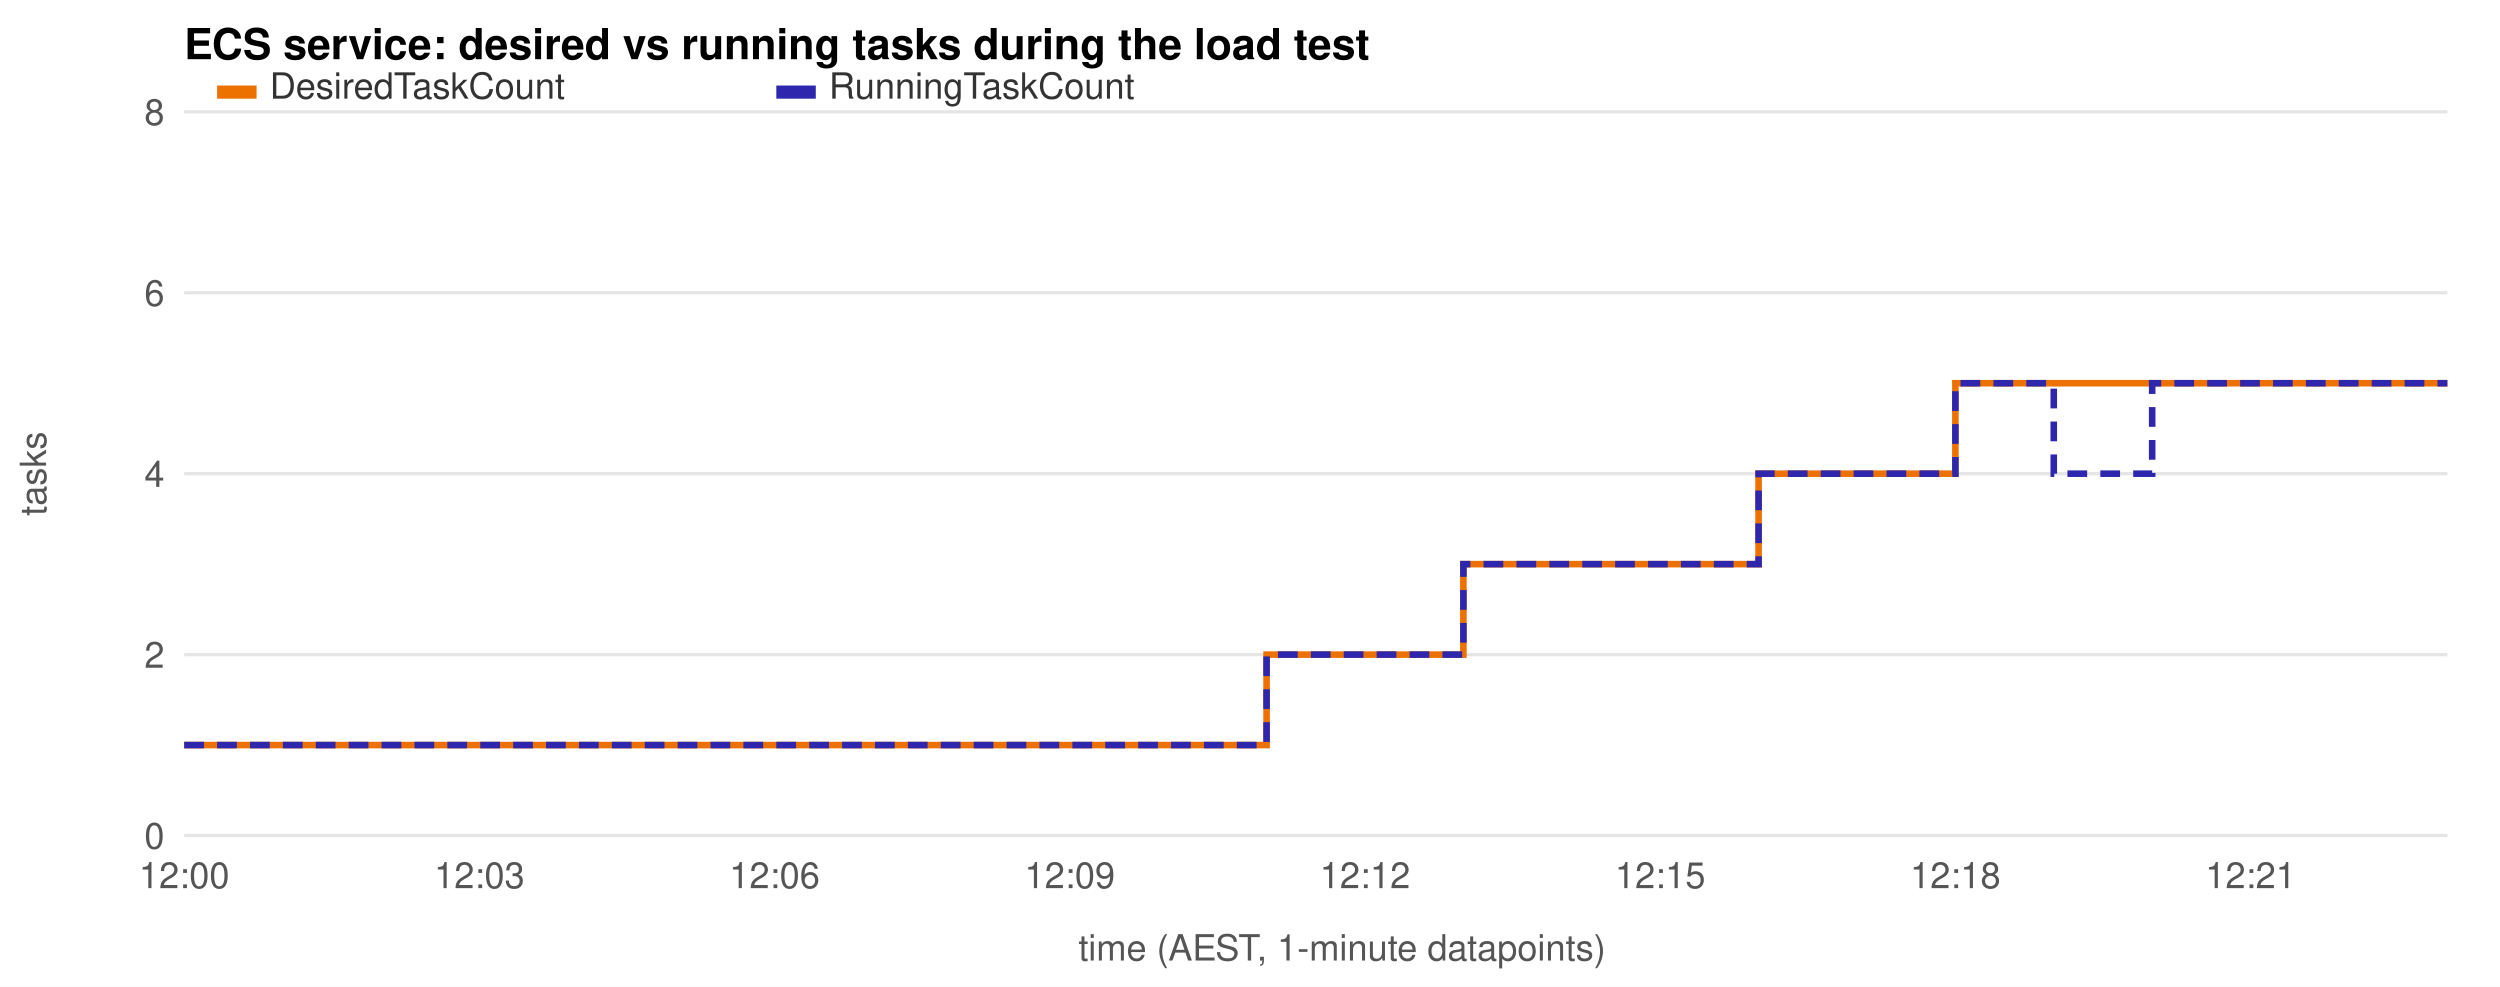
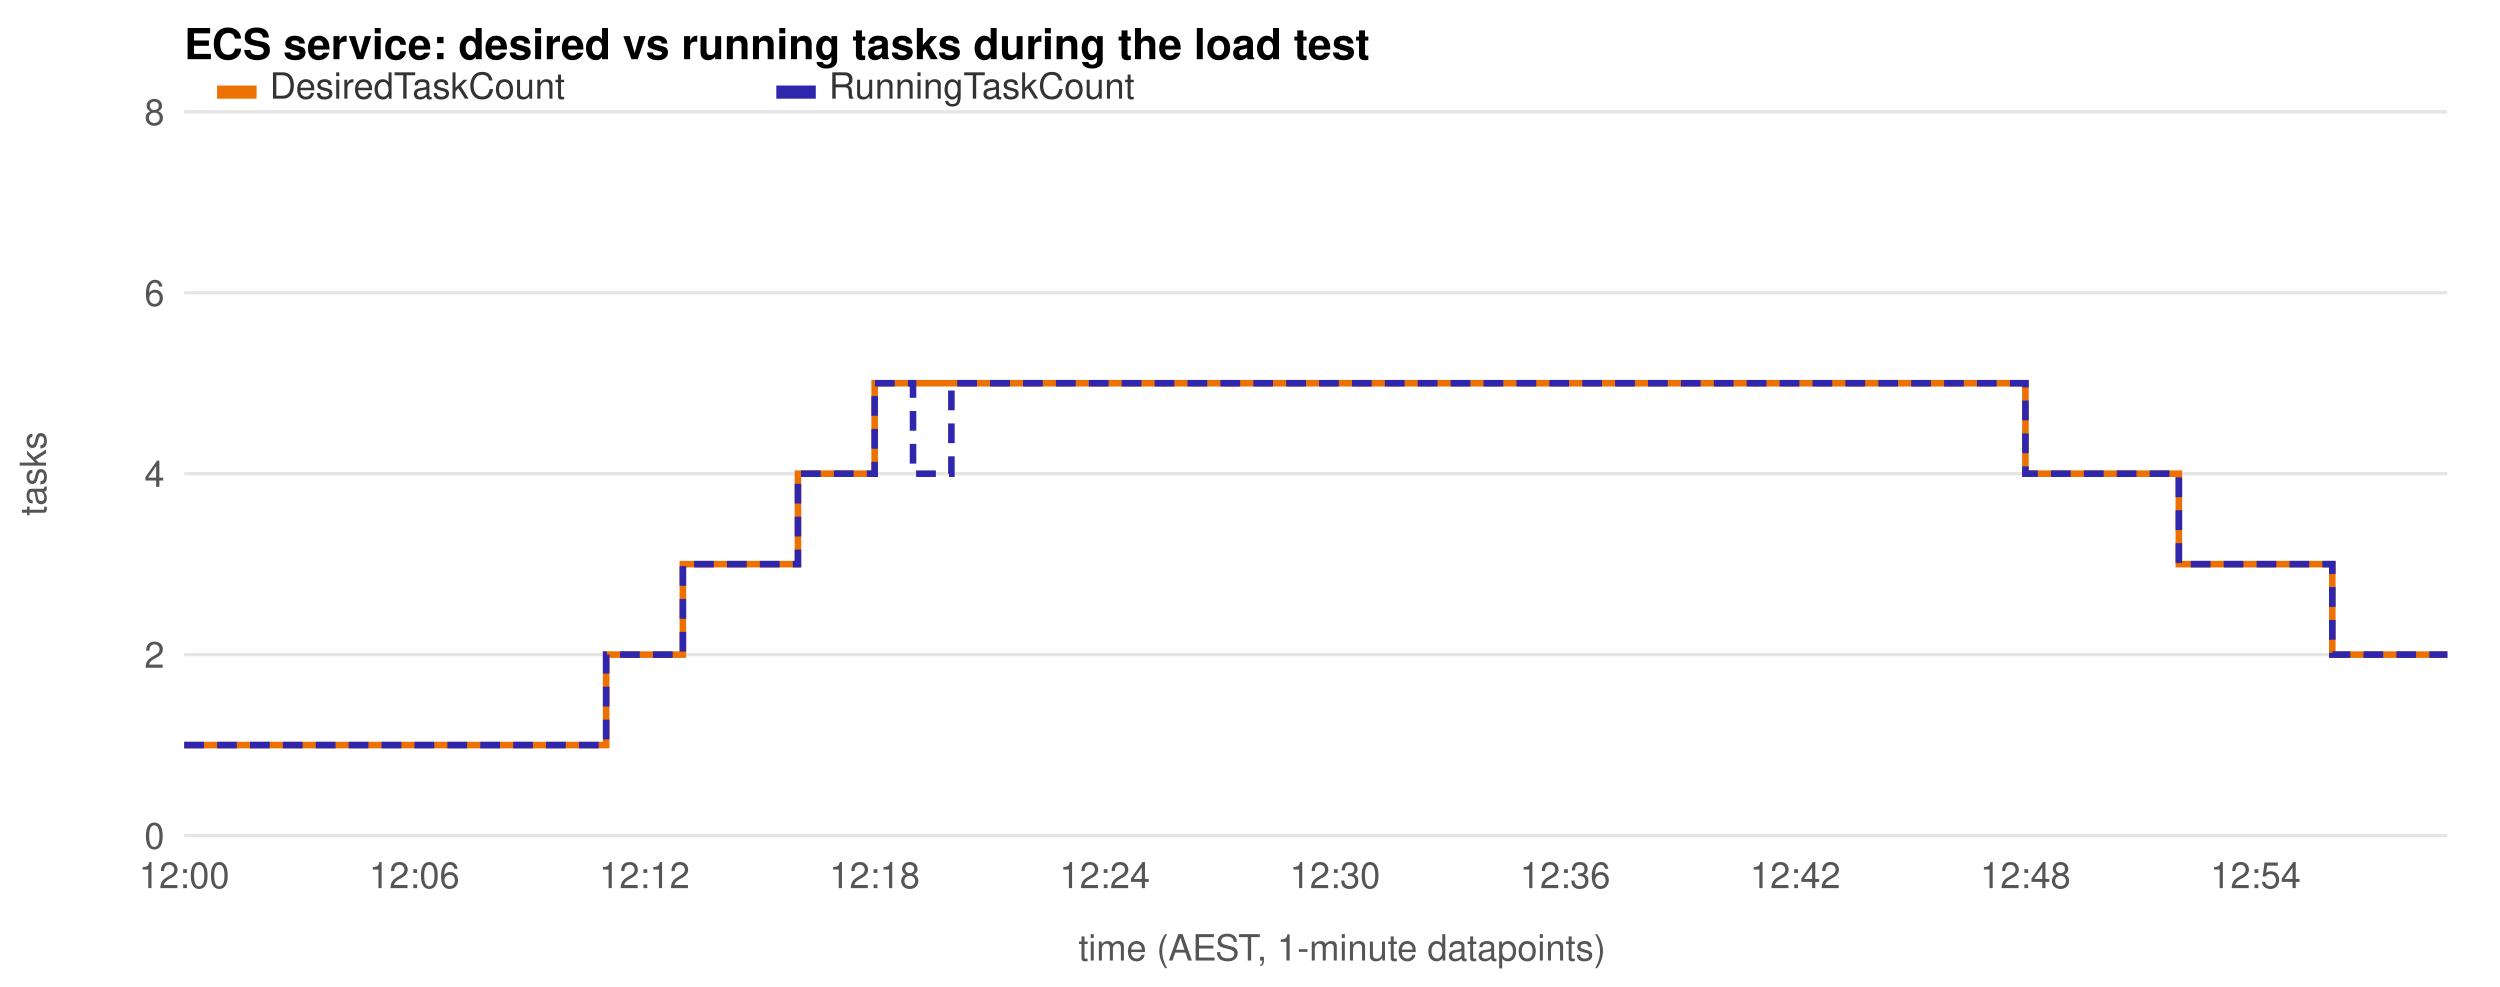
<svg xmlns="http://www.w3.org/2000/svg" viewBox="0 0 760 300" font-family="Helvetica, Arial, sans-serif" font-size="11">
  <rect width="760" height="300" fill="#fff" />
  <text x="56" y="18" font-weight="bold" font-size="13">ECS service: desired vs running tasks during the load test</text>
  <line x1="56" x2="744" y1="254" y2="254" stroke="#e5e5e5" />
  <text x="50" y="258" text-anchor="end" fill="#555">0</text>
  <line x1="56" x2="744" y1="199" y2="199" stroke="#e5e5e5" />
  <text x="50" y="203" text-anchor="end" fill="#555">2</text>
  <line x1="56" x2="744" y1="144" y2="144" stroke="#e5e5e5" />
  <text x="50" y="148" text-anchor="end" fill="#555">4</text>
  <line x1="56" x2="744" y1="89" y2="89" stroke="#e5e5e5" />
  <text x="50" y="93" text-anchor="end" fill="#555">6</text>
  <line x1="56" x2="744" y1="34" y2="34" stroke="#e5e5e5" />
  <text x="50" y="38" text-anchor="end" fill="#555">8</text>
  <text transform="translate(14 144) rotate(-90)" text-anchor="middle" fill="#555">tasks</text>
  <text x="56" y="270" text-anchor="middle" fill="#555">12:00</text>
-   <text x="145.739" y="270" text-anchor="middle" fill="#555">12:03</text>
-   <text x="235.478" y="270" text-anchor="middle" fill="#555">12:06</text>
-   <text x="325.217" y="270" text-anchor="middle" fill="#555">12:09</text>
-   <text x="414.957" y="270" text-anchor="middle" fill="#555">12:12</text>
-   <text x="504.696" y="270" text-anchor="middle" fill="#555">12:15</text>
-   <text x="594.435" y="270" text-anchor="middle" fill="#555">12:18</text>
-   <text x="684.174" y="270" text-anchor="middle" fill="#555">12:21</text>
+   <text x="125.966" y="270" text-anchor="middle" fill="#555">12:06</text>
+   <text x="195.932" y="270" text-anchor="middle" fill="#555">12:12</text>
+   <text x="265.898" y="270" text-anchor="middle" fill="#555">12:18</text>
+   <text x="335.864" y="270" text-anchor="middle" fill="#555">12:24</text>
+   <text x="405.831" y="270" text-anchor="middle" fill="#555">12:30</text>
+   <text x="475.797" y="270" text-anchor="middle" fill="#555">12:36</text>
+   <text x="545.763" y="270" text-anchor="middle" fill="#555">12:42</text>
+   <text x="615.729" y="270" text-anchor="middle" fill="#555">12:48</text>
+   <text x="685.695" y="270" text-anchor="middle" fill="#555">12:54</text>
  <text x="408" y="292" text-anchor="middle" fill="#555">time (AEST, 1-minute datapoints)</text>
-   <path d="M56,226.5H85.913V226.5H115.826V226.5H145.739V226.5H175.652V226.5H205.565V226.5H235.478V226.5H265.391V226.5H295.304V226.5H325.217V226.5H355.13V226.5H385.043V199H414.957V199H444.87V171.5H474.783V171.5H504.696V171.5H534.609V144H564.522V144H594.435V116.5H624.348V116.5H654.261V116.5H684.174V116.5H714.087V116.5H744V116.5" fill="none" stroke="#ed7100" stroke-width="2" />
+   <path d="M56,226.5H67.661V226.5H79.322V226.5H90.983V226.5H102.644V226.5H114.305V226.5H125.966V226.5H137.627V226.5H149.288V226.5H160.949V226.5H172.61V226.5H184.271V199H195.932V199H207.593V171.5H219.254V171.5H230.915V171.5H242.576V144H254.237V144H265.898V116.5H277.559V116.5H289.22V116.5H300.881V116.5H312.542V116.5H324.203V116.5H335.864V116.5H347.525V116.5H359.186V116.5H370.847V116.5H382.508V116.5H394.169V116.5H405.831V116.5H417.492V116.5H429.153V116.5H440.814V116.5H452.475V116.5H464.136V116.5H475.797V116.5H487.458V116.5H499.119V116.5H510.78V116.5H522.441V116.5H534.102V116.5H545.763V116.5H557.424V116.5H569.085V116.5H580.746V116.5H592.407V116.5H604.068V116.5H615.729V144H627.39V144H639.051V144H650.712V144H662.373V171.5H674.034V171.5H685.695V171.5H697.356V171.5H709.017V199H720.678V199H732.339V199H744V199" fill="none" stroke="#ed7100" stroke-width="2" />
  <rect x="66" y="26" width="12" height="4" fill="#ed7100" />
  <text x="82" y="30" fill="#333">DesiredTaskCount</text>
-   <path d="M56,226.5H85.913V226.5H115.826V226.5H145.739V226.5H175.652V226.5H205.565V226.5H235.478V226.5H265.391V226.5H295.304V226.5H325.217V226.5H355.13V226.5H385.043V199H414.957V199H444.87V171.5H474.783V171.5H504.696V171.5H534.609V144H564.522V144H594.435V116.5H624.348V144H654.261V116.5H684.174V116.5H714.087V116.5H744V116.5" fill="none" stroke="#2e27ad" stroke-width="2" stroke-dasharray="6 4" />
+   <path d="M56,226.5H67.661V226.5H79.322V226.5H90.983V226.5H102.644V226.5H114.305V226.5H125.966V226.5H137.627V226.5H149.288V226.5H160.949V226.5H172.61V226.5H184.271V199H195.932V199H207.593V171.5H219.254V171.5H230.915V171.5H242.576V144H254.237V144H265.898V116.5H277.559V144H289.22V116.5H300.881V116.5H312.542V116.5H324.203V116.5H335.864V116.5H347.525V116.5H359.186V116.5H370.847V116.5H382.508V116.5H394.169V116.5H405.831V116.5H417.492V116.5H429.153V116.5H440.814V116.5H452.475V116.5H464.136V116.5H475.797V116.5H487.458V116.5H499.119V116.5H510.78V116.5H522.441V116.5H534.102V116.5H545.763V116.5H557.424V116.5H569.085V116.5H580.746V116.5H592.407V116.5H604.068V116.5H615.729V144H627.39V144H639.051V144H650.712V144H662.373V171.5H674.034V171.5H685.695V171.5H697.356V171.5H709.017V199H720.678V199H732.339V199H744V199" fill="none" stroke="#2e27ad" stroke-width="2" stroke-dasharray="6 4" />
  <rect x="236" y="26" width="12" height="4" fill="#2e27ad" />
  <text x="252" y="30" fill="#333">RunningTaskCount</text>
</svg>
